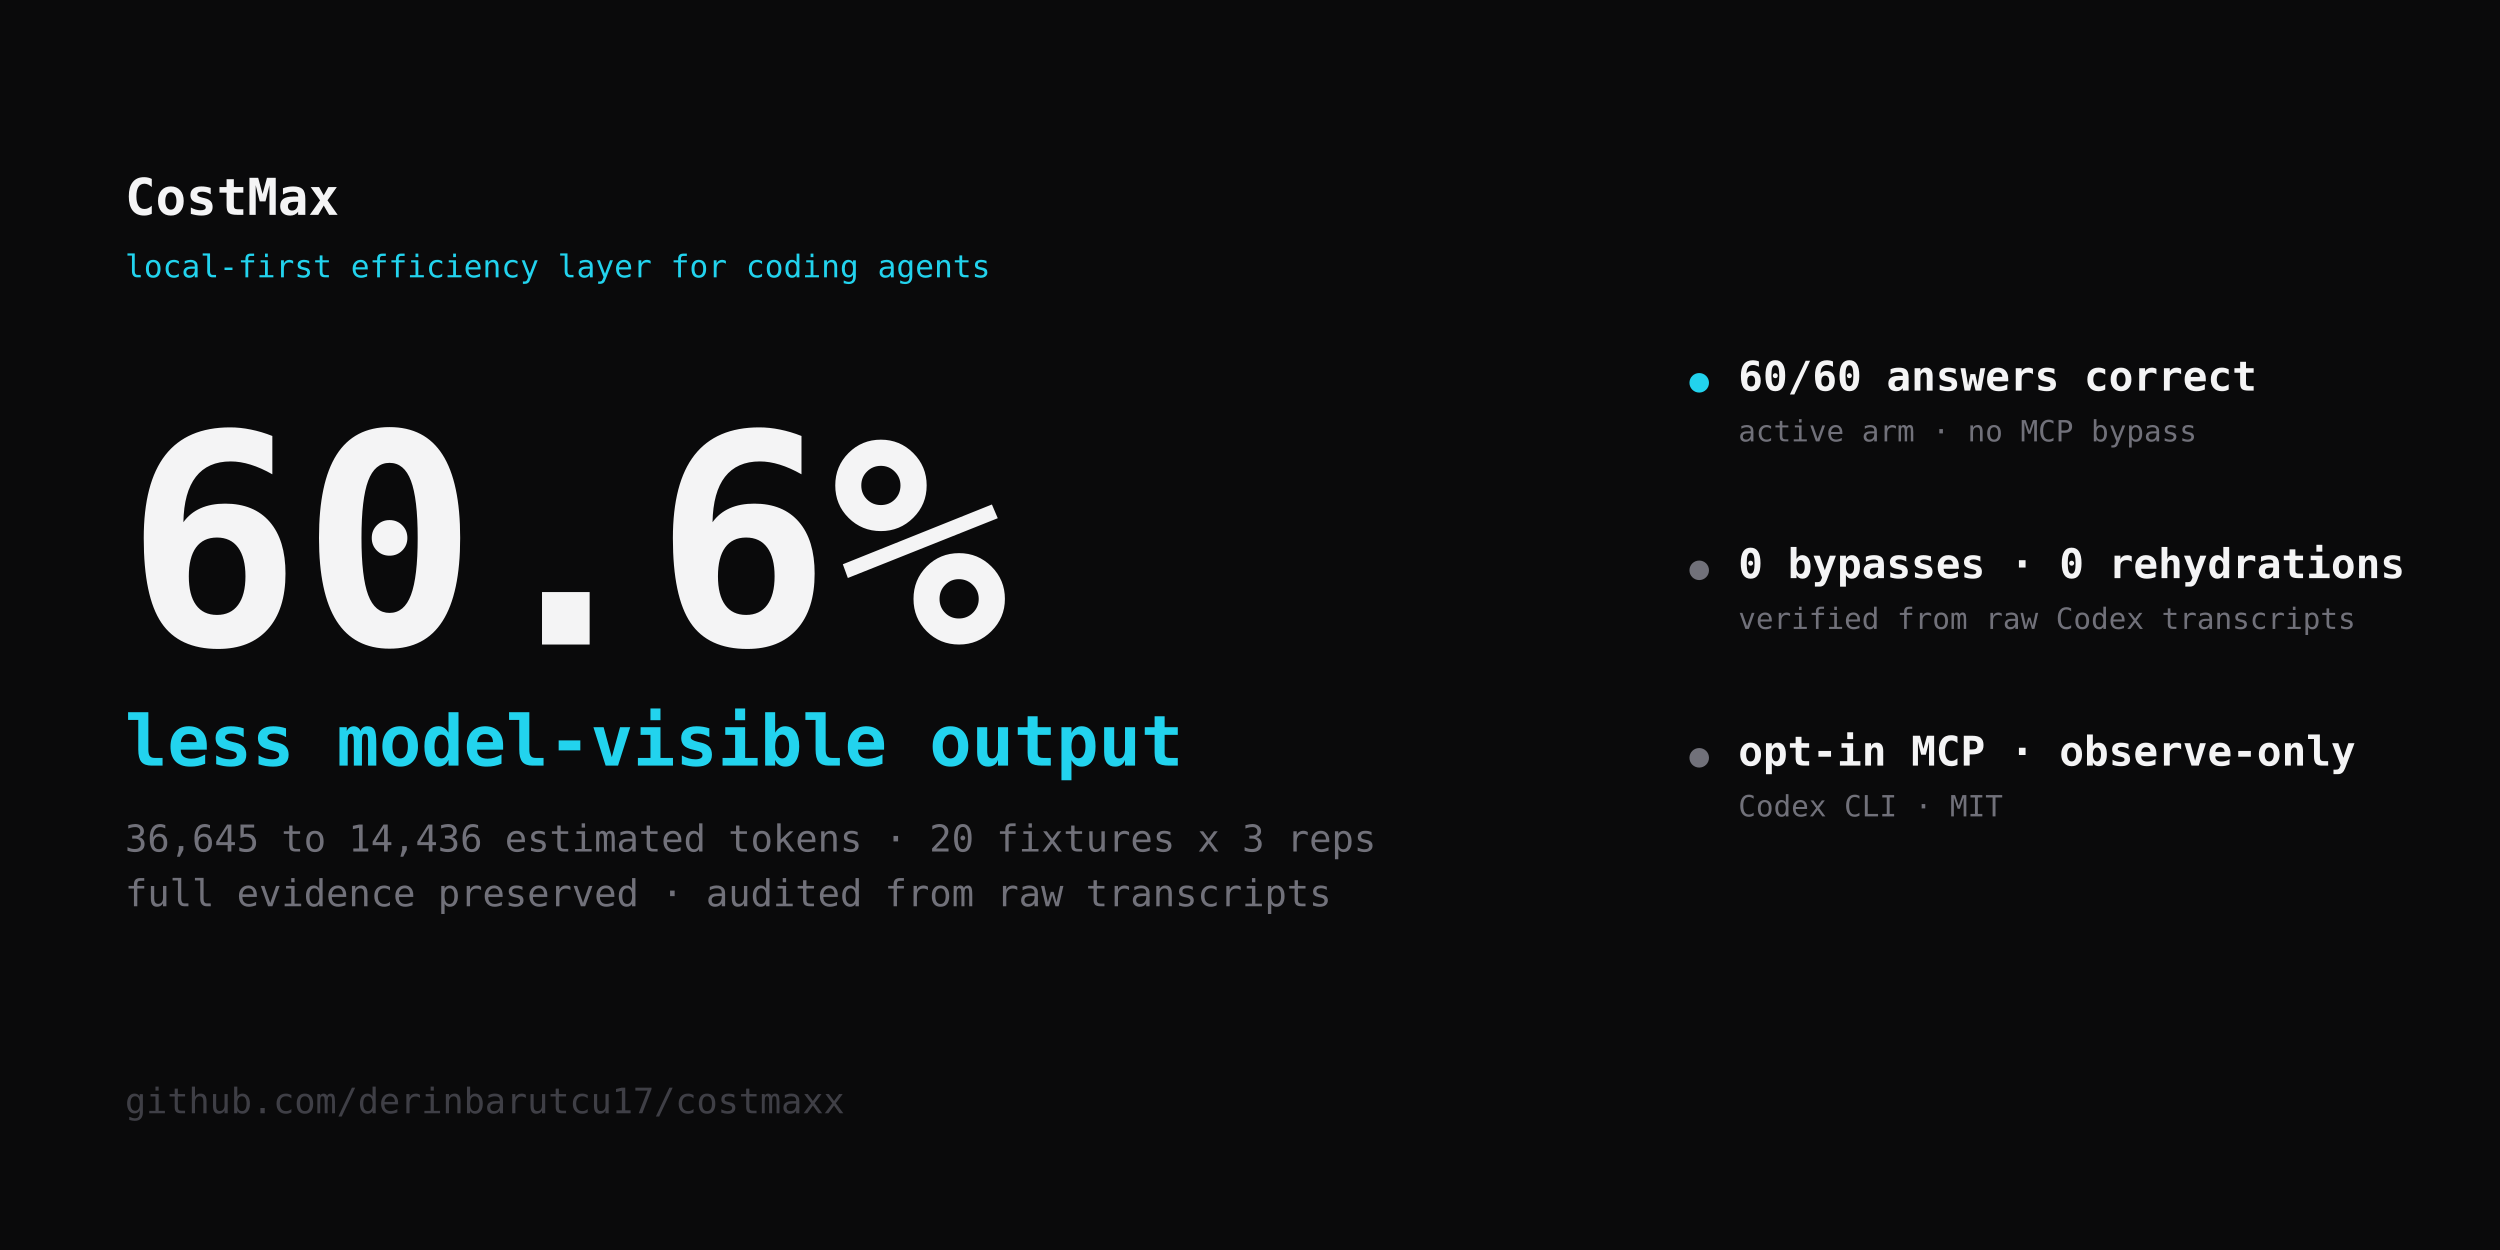
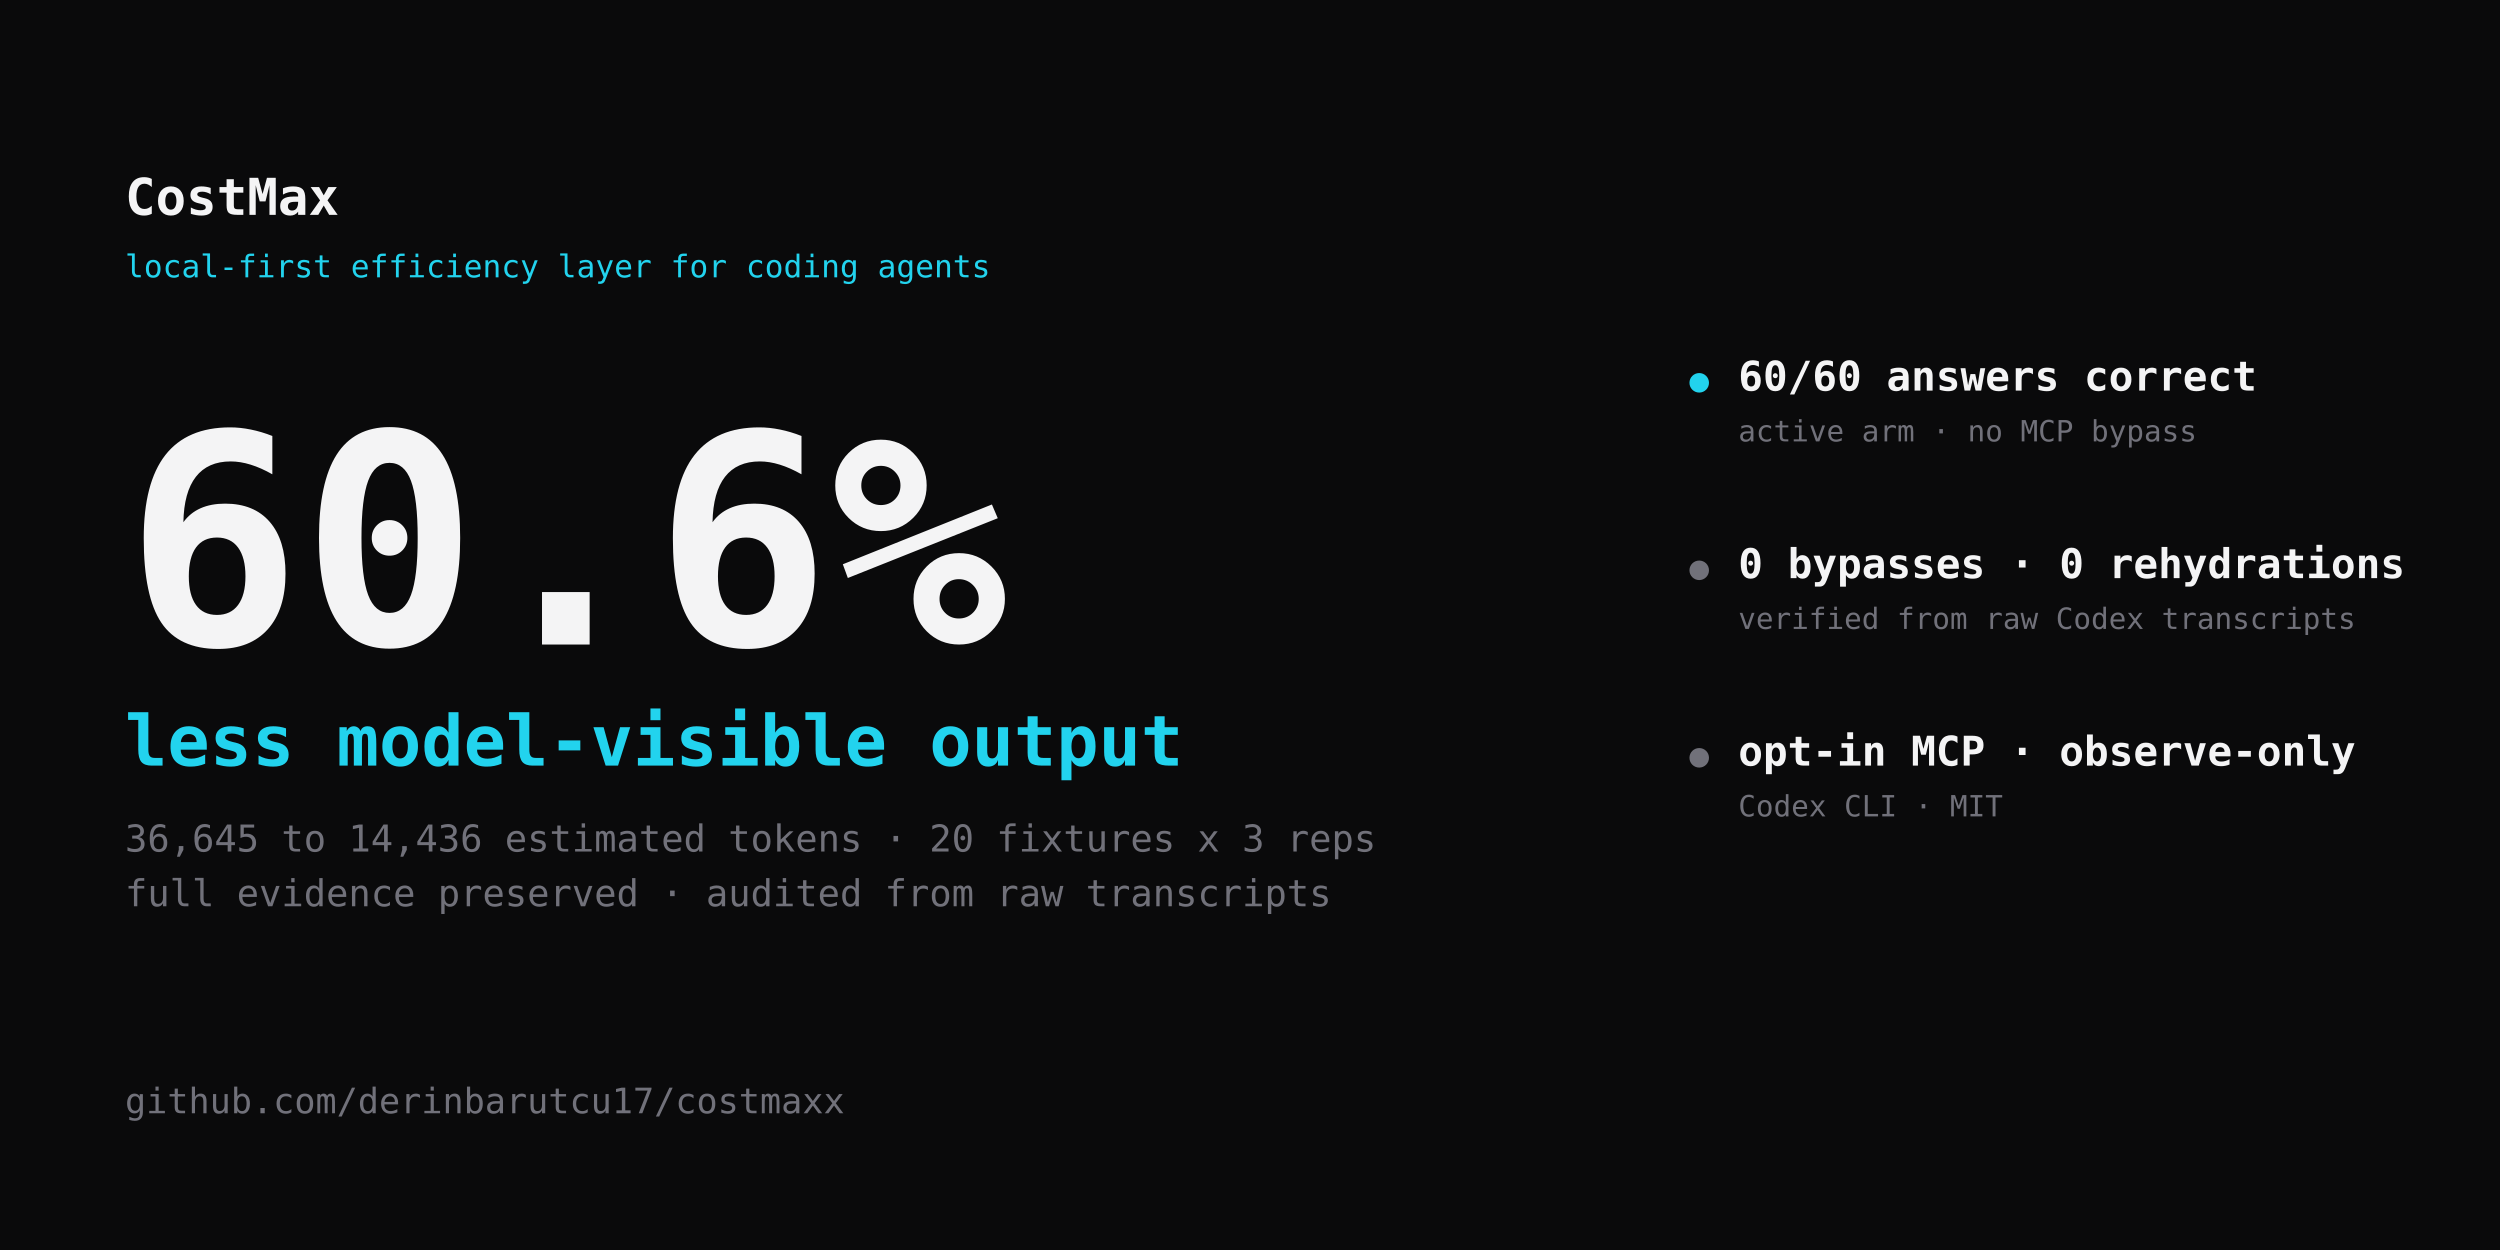
<svg xmlns="http://www.w3.org/2000/svg" width="1280" height="640" viewBox="0 0 1280 640" font-family="ui-monospace, SFMono-Regular, Menlo, monospace">
  <rect width="1280" height="640" fill="#0a0a0b" />
  <text x="64" y="110" font-size="26" font-weight="700" fill="#f4f4f5">CostMax</text>
  <text x="64" y="142" font-size="16" fill="#22d3ee">local-first efficiency layer for coding agents</text>
  <text x="64" y="330" font-size="150" font-weight="700" fill="#f4f4f5">60.6%</text>
  <text x="64" y="392" font-size="36" font-weight="600" fill="#22d3ee">less model-visible output</text>
  <text x="64" y="436" font-size="19" fill="#71717a">36,645 to 14,436 estimated tokens · 20 fixtures x 3 reps</text>
  <text x="64" y="464" font-size="19" fill="#71717a">full evidence preserved · audited from raw transcripts</text>
  <g>
    <circle cx="870" cy="196" r="5" fill="#22d3ee" />
    <text x="890" y="200" font-size="21" font-weight="600" fill="#f4f4f5">60/60 answers correct</text>
    <text x="890" y="226" font-size="15" fill="#71717a">active arm · no MCP bypass</text>
  </g>
  <g>
    <circle cx="870" cy="292" r="5" fill="#71717a" />
    <text x="890" y="296" font-size="21" font-weight="600" fill="#f4f4f5">0 bypasses · 0 rehydrations</text>
    <text x="890" y="322" font-size="15" fill="#71717a">verified from raw Codex transcripts</text>
  </g>
  <g>
    <circle cx="870" cy="388" r="5" fill="#71717a" />
    <text x="890" y="392" font-size="21" font-weight="600" fill="#f4f4f5">opt-in MCP · observe-only</text>
    <text x="890" y="418" font-size="15" fill="#71717a">Codex CLI · MIT</text>
  </g>
-   <text x="64" y="570" font-size="18" fill="#3f3f46">github.com/derinbarutcu17/costmaxx</text>
+   <text x="64" y="570" font-size="18" fill="#71717a">github.com/derinbarutcu17/costmaxx</text>
</svg>
